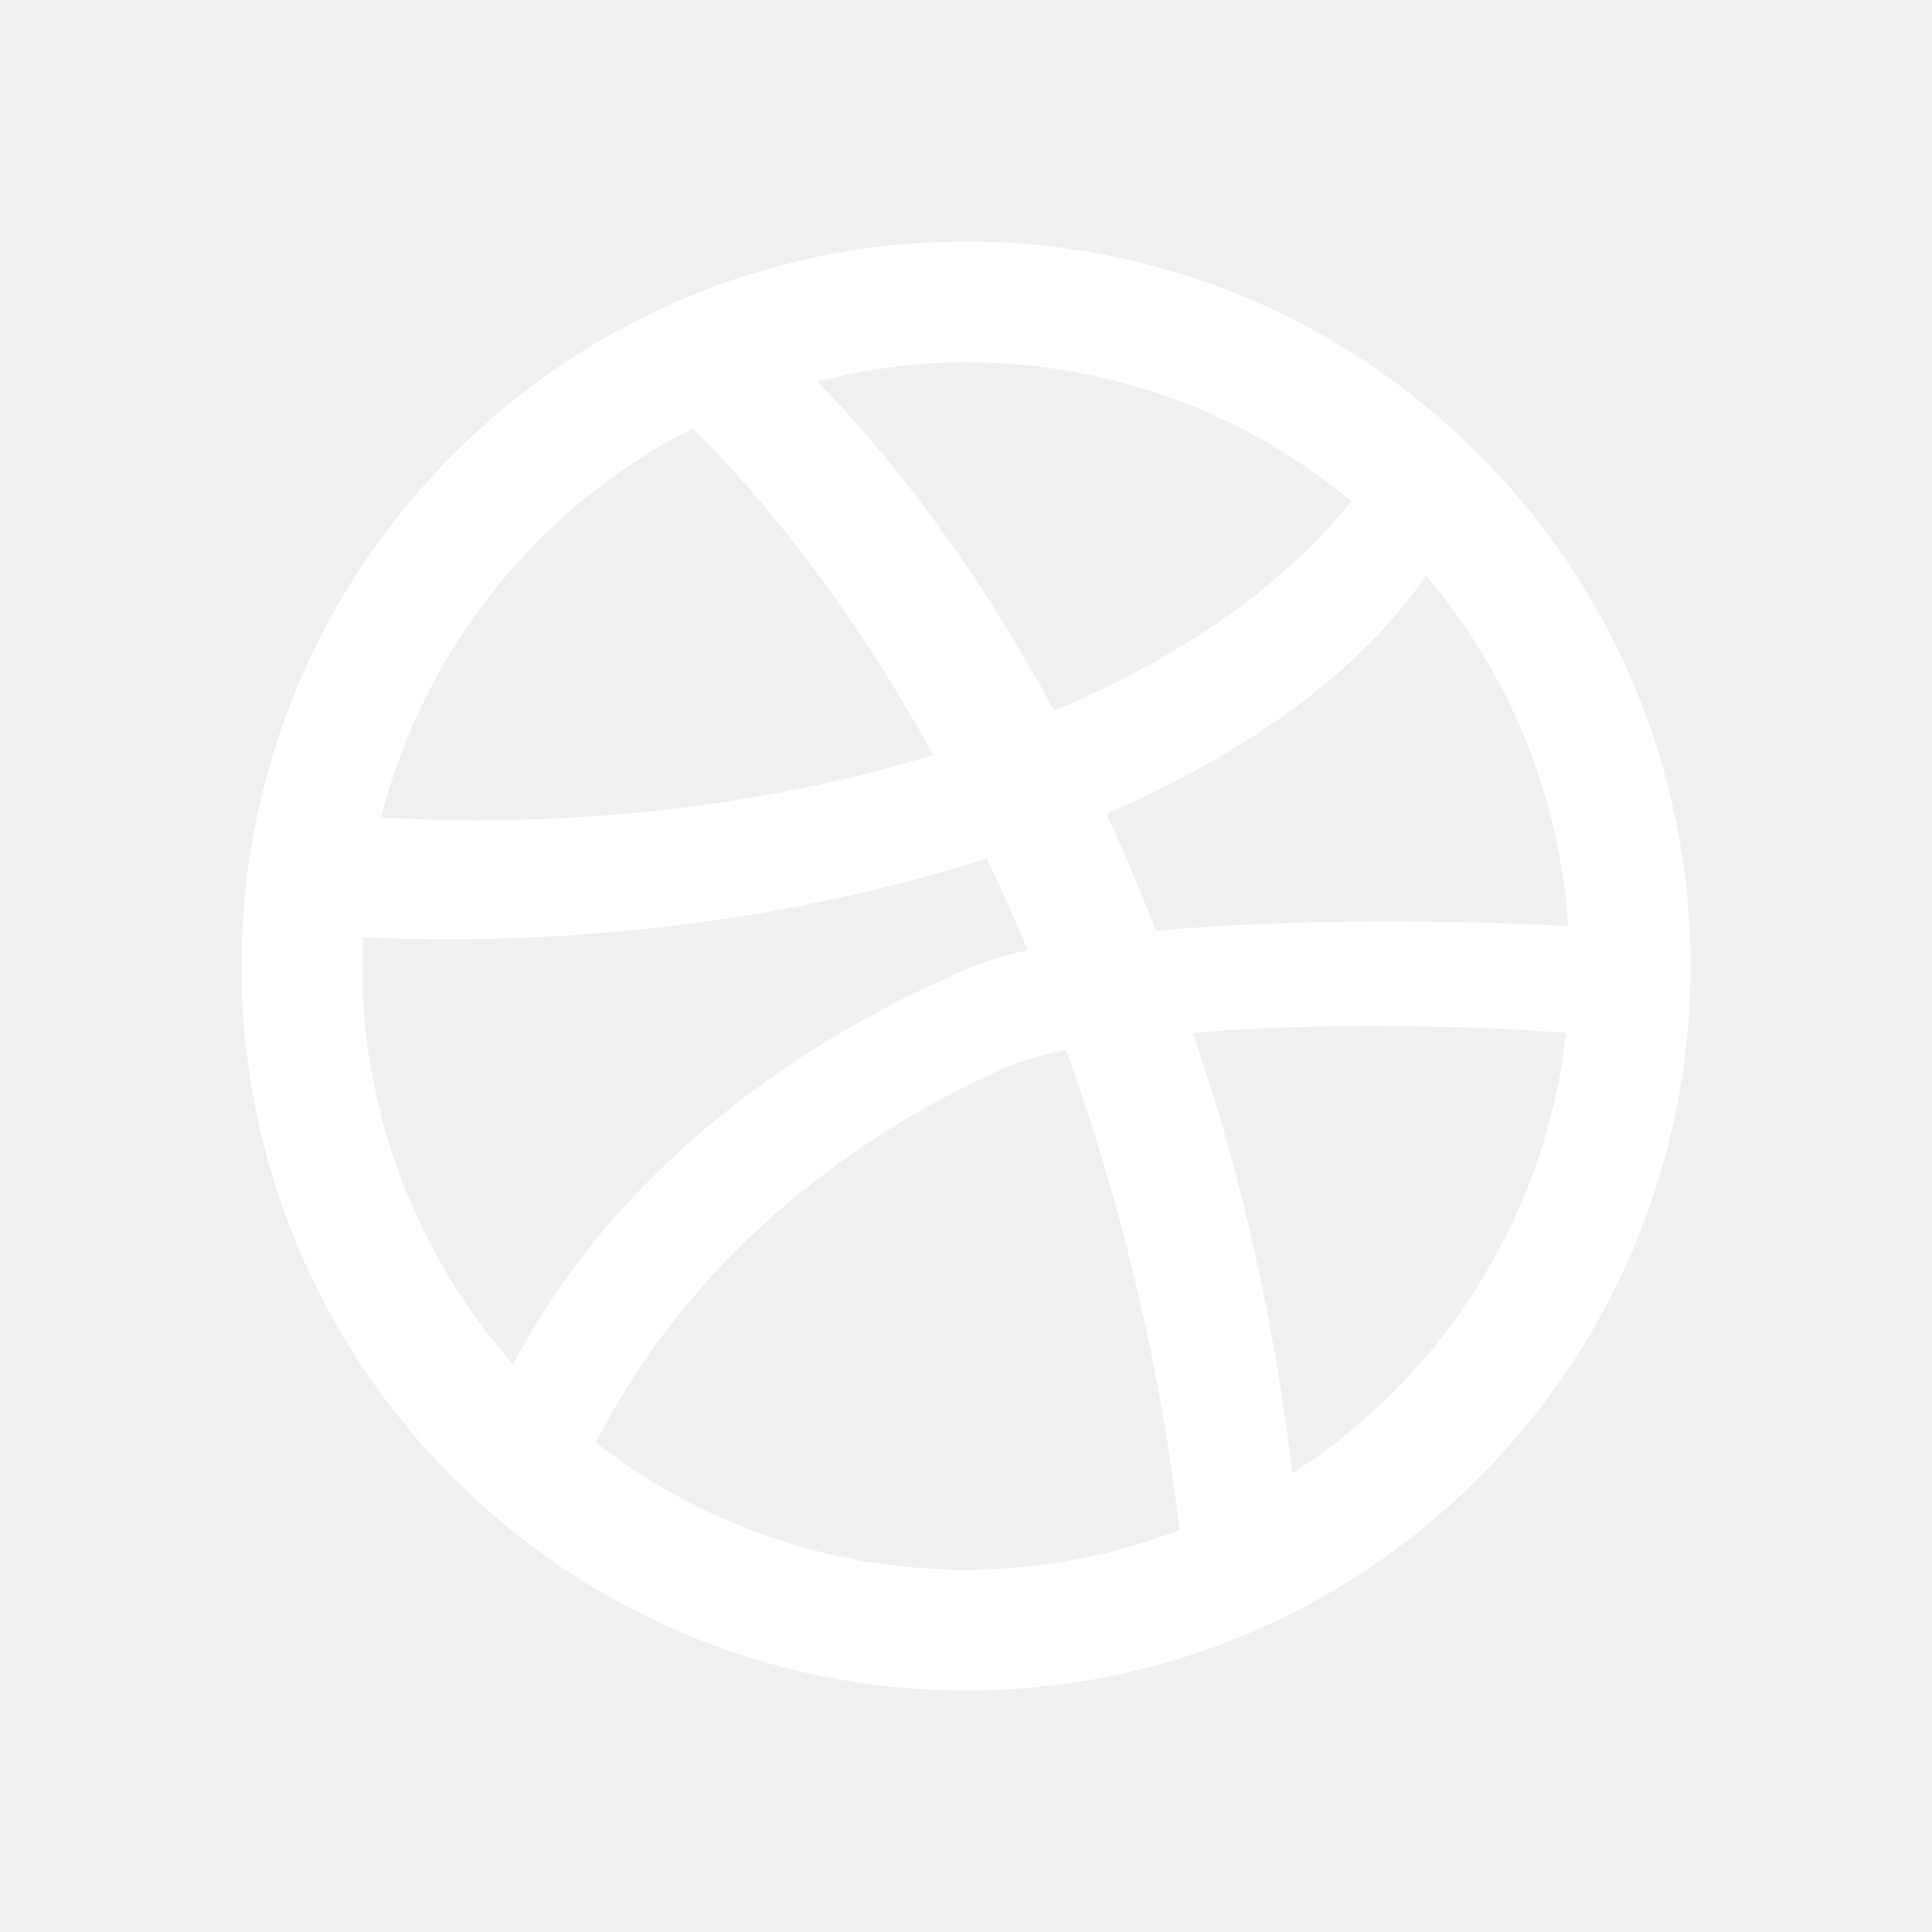
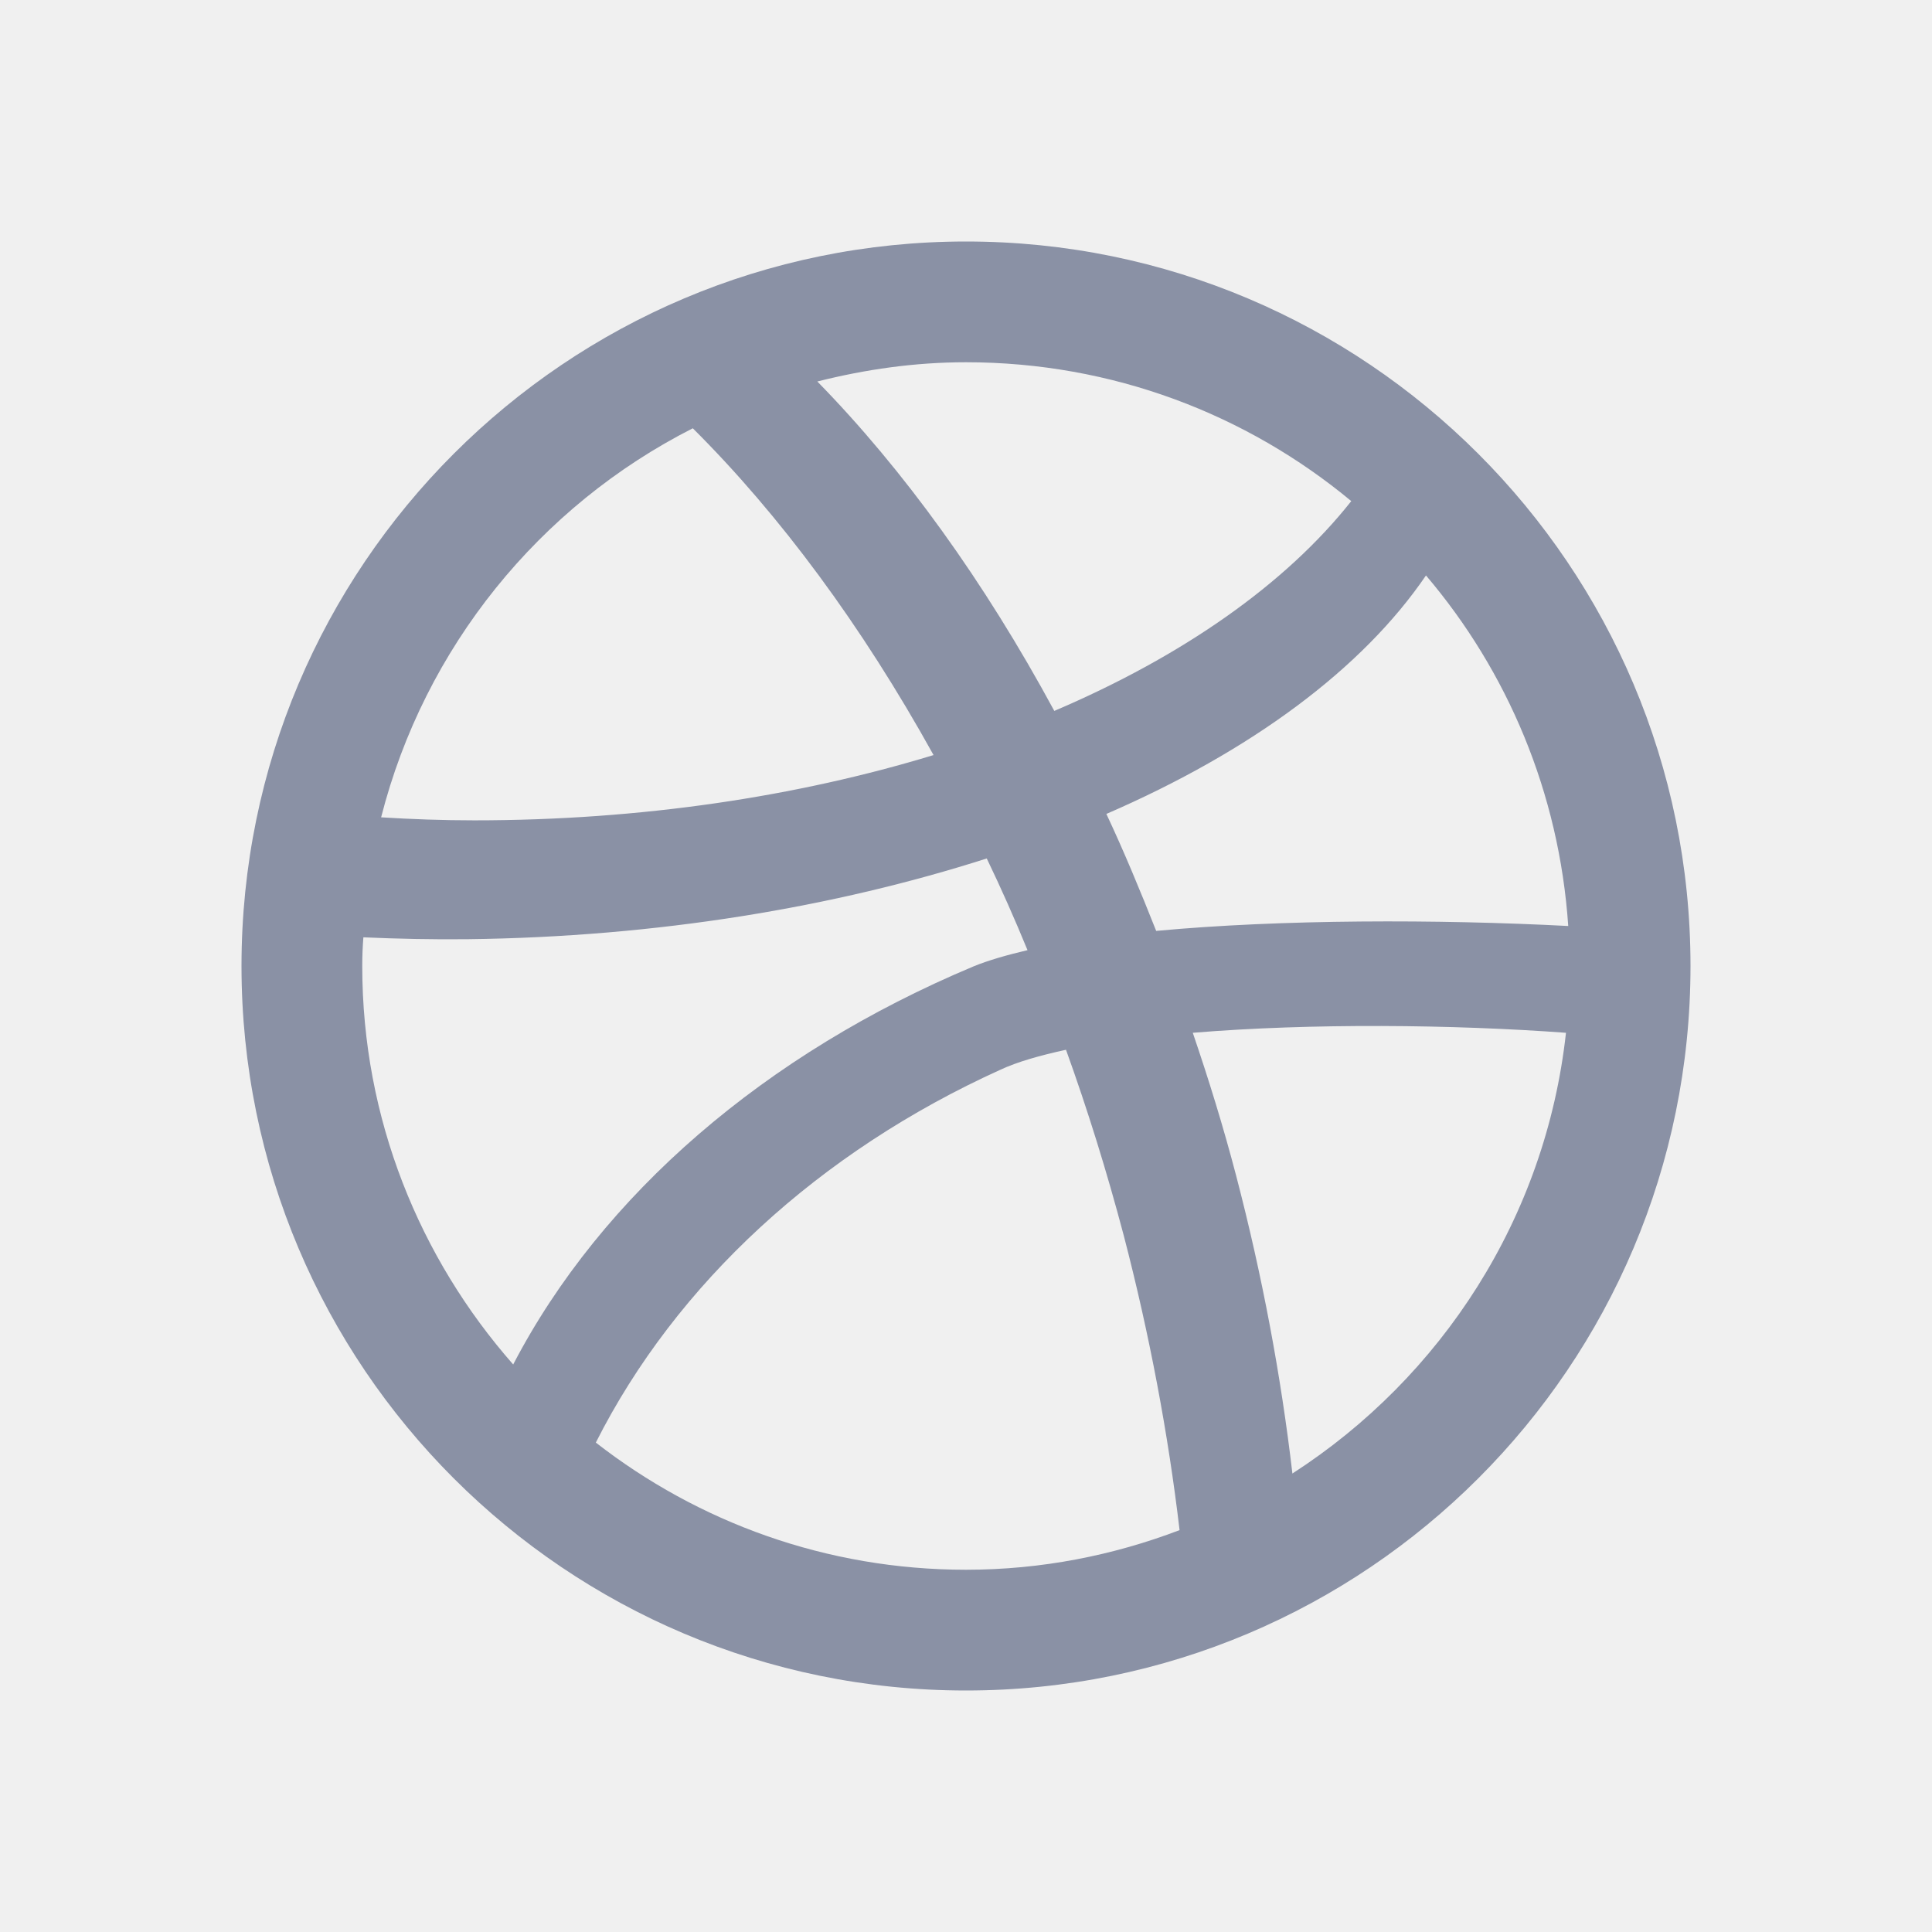
<svg xmlns="http://www.w3.org/2000/svg" version="1.1" viewBox="0 0 512 512">
-   <path d="M256,64c-106,0 -192,86 -192,192c0,106.1 86,192 192,192c106,0 192,-85.9 192,-192c0,-106 -86,-192 -192,-192Zm121.9,88.5c21.6,25.4 35.3,57.6 37.7,92.9c-34.6,-1.8 -76,-1.8 -109.2,1.3c-4.2,-10.6 -8.5,-21 -13.2,-31c38.3,-16.6 67.8,-38.4 84.7,-63.2Zm-121.9,-56.5c38.8,0 74.4,13.8 102.1,36.8c-17.4,22 -44.7,41.1 -78.7,55.6c-18.6,-34.4 -40,-64 -62.8,-87.3c12.7,-3.2 25.8,-5.1 39.4,-5.1Zm-72.4,17.5c23.1,23 44.8,52.3 63.8,86.6c-36.1,11 -77.5,17.3 -121.7,17.3c-8.4,0 -16.6,-0.3 -24.7,-0.8c11.5,-45.1 42,-82.5 82.6,-103.1Zm-87.3,134.9c9.1,0.4 18.3,0.6 27.6,0.5c50.4,-0.6 97.3,-8.5 137.6,-21.4c3.8,7.9 7.4,16 10.8,24.3c-5.5,1.3 -10.4,2.7 -14.3,4.3c-55.1,23.1 -98.5,60.4 -122,105.5c-24.8,-28.2 -40,-65.1 -40,-105.6c0,-2.6 0.1,-5.1 0.3,-7.6Zm159.7,167.6c-37,0 -71,-12.6 -98.1,-33.7c21.3,-42.2 59.3,-77.1 107.2,-98.8c4.5,-2.1 10.5,-3.8 17.4,-5.3c5.7,15.8 10.8,32.2 15.3,49.2c6.9,26.5 11.8,52.7 14.8,78.1c-17.6,6.7 -36.6,10.5 -56.6,10.5Zm86.5,-25.5c-3,-25.7 -7.9,-52.1 -14.9,-78.9c-3.4,-13 -7.3,-25.6 -11.5,-37.9c31.4,-2.6 69,-2.2 98.9,0c-5.4,49.1 -33,91.3 -72.5,116.8Z" fill="#FFF" />
+   <path d="M256,64c-106,0 -192,86 -192,192c0,106.1 86,192 192,192c106,0 192,-85.9 192,-192c0,-106 -86,-192 -192,-192Zm121.9,88.5c21.6,25.4 35.3,57.6 37.7,92.9c-34.6,-1.8 -76,-1.8 -109.2,1.3c-4.2,-10.6 -8.5,-21 -13.2,-31c38.3,-16.6 67.8,-38.4 84.7,-63.2Zm-121.9,-56.5c38.8,0 74.4,13.8 102.1,36.8c-17.4,22 -44.7,41.1 -78.7,55.6c-18.6,-34.4 -40,-64 -62.8,-87.3c12.7,-3.2 25.8,-5.1 39.4,-5.1Zm-72.4,17.5c23.1,23 44.8,52.3 63.8,86.6c-36.1,11 -77.5,17.3 -121.7,17.3c-8.4,0 -16.6,-0.3 -24.7,-0.8c11.5,-45.1 42,-82.5 82.6,-103.1Zm-87.3,134.9c9.1,0.4 18.3,0.6 27.6,0.5c50.4,-0.6 97.3,-8.5 137.6,-21.4c3.8,7.9 7.4,16 10.8,24.3c-5.5,1.3 -10.4,2.7 -14.3,4.3c-55.1,23.1 -98.5,60.4 -122,105.5c-24.8,-28.2 -40,-65.1 -40,-105.6c0,-2.6 0.1,-5.1 0.3,-7.6Zm159.7,167.6c-37,0 -71,-12.6 -98.1,-33.7c21.3,-42.2 59.3,-77.1 107.2,-98.8c4.5,-2.1 10.5,-3.8 17.4,-5.3c5.7,15.8 10.8,32.2 15.3,49.2c6.9,26.5 11.8,52.7 14.8,78.1c-17.6,6.7 -36.6,10.5 -56.6,10.5Zm86.5,-25.5c-3,-25.7 -7.9,-52.1 -14.9,-78.9c-3.4,-13 -7.3,-25.6 -11.5,-37.9c31.4,-2.6 69,-2.2 98.9,0c-5.4,49.1 -33,91.3 -72.5,116.8Z" fill="#8a91a5" />
</svg>
